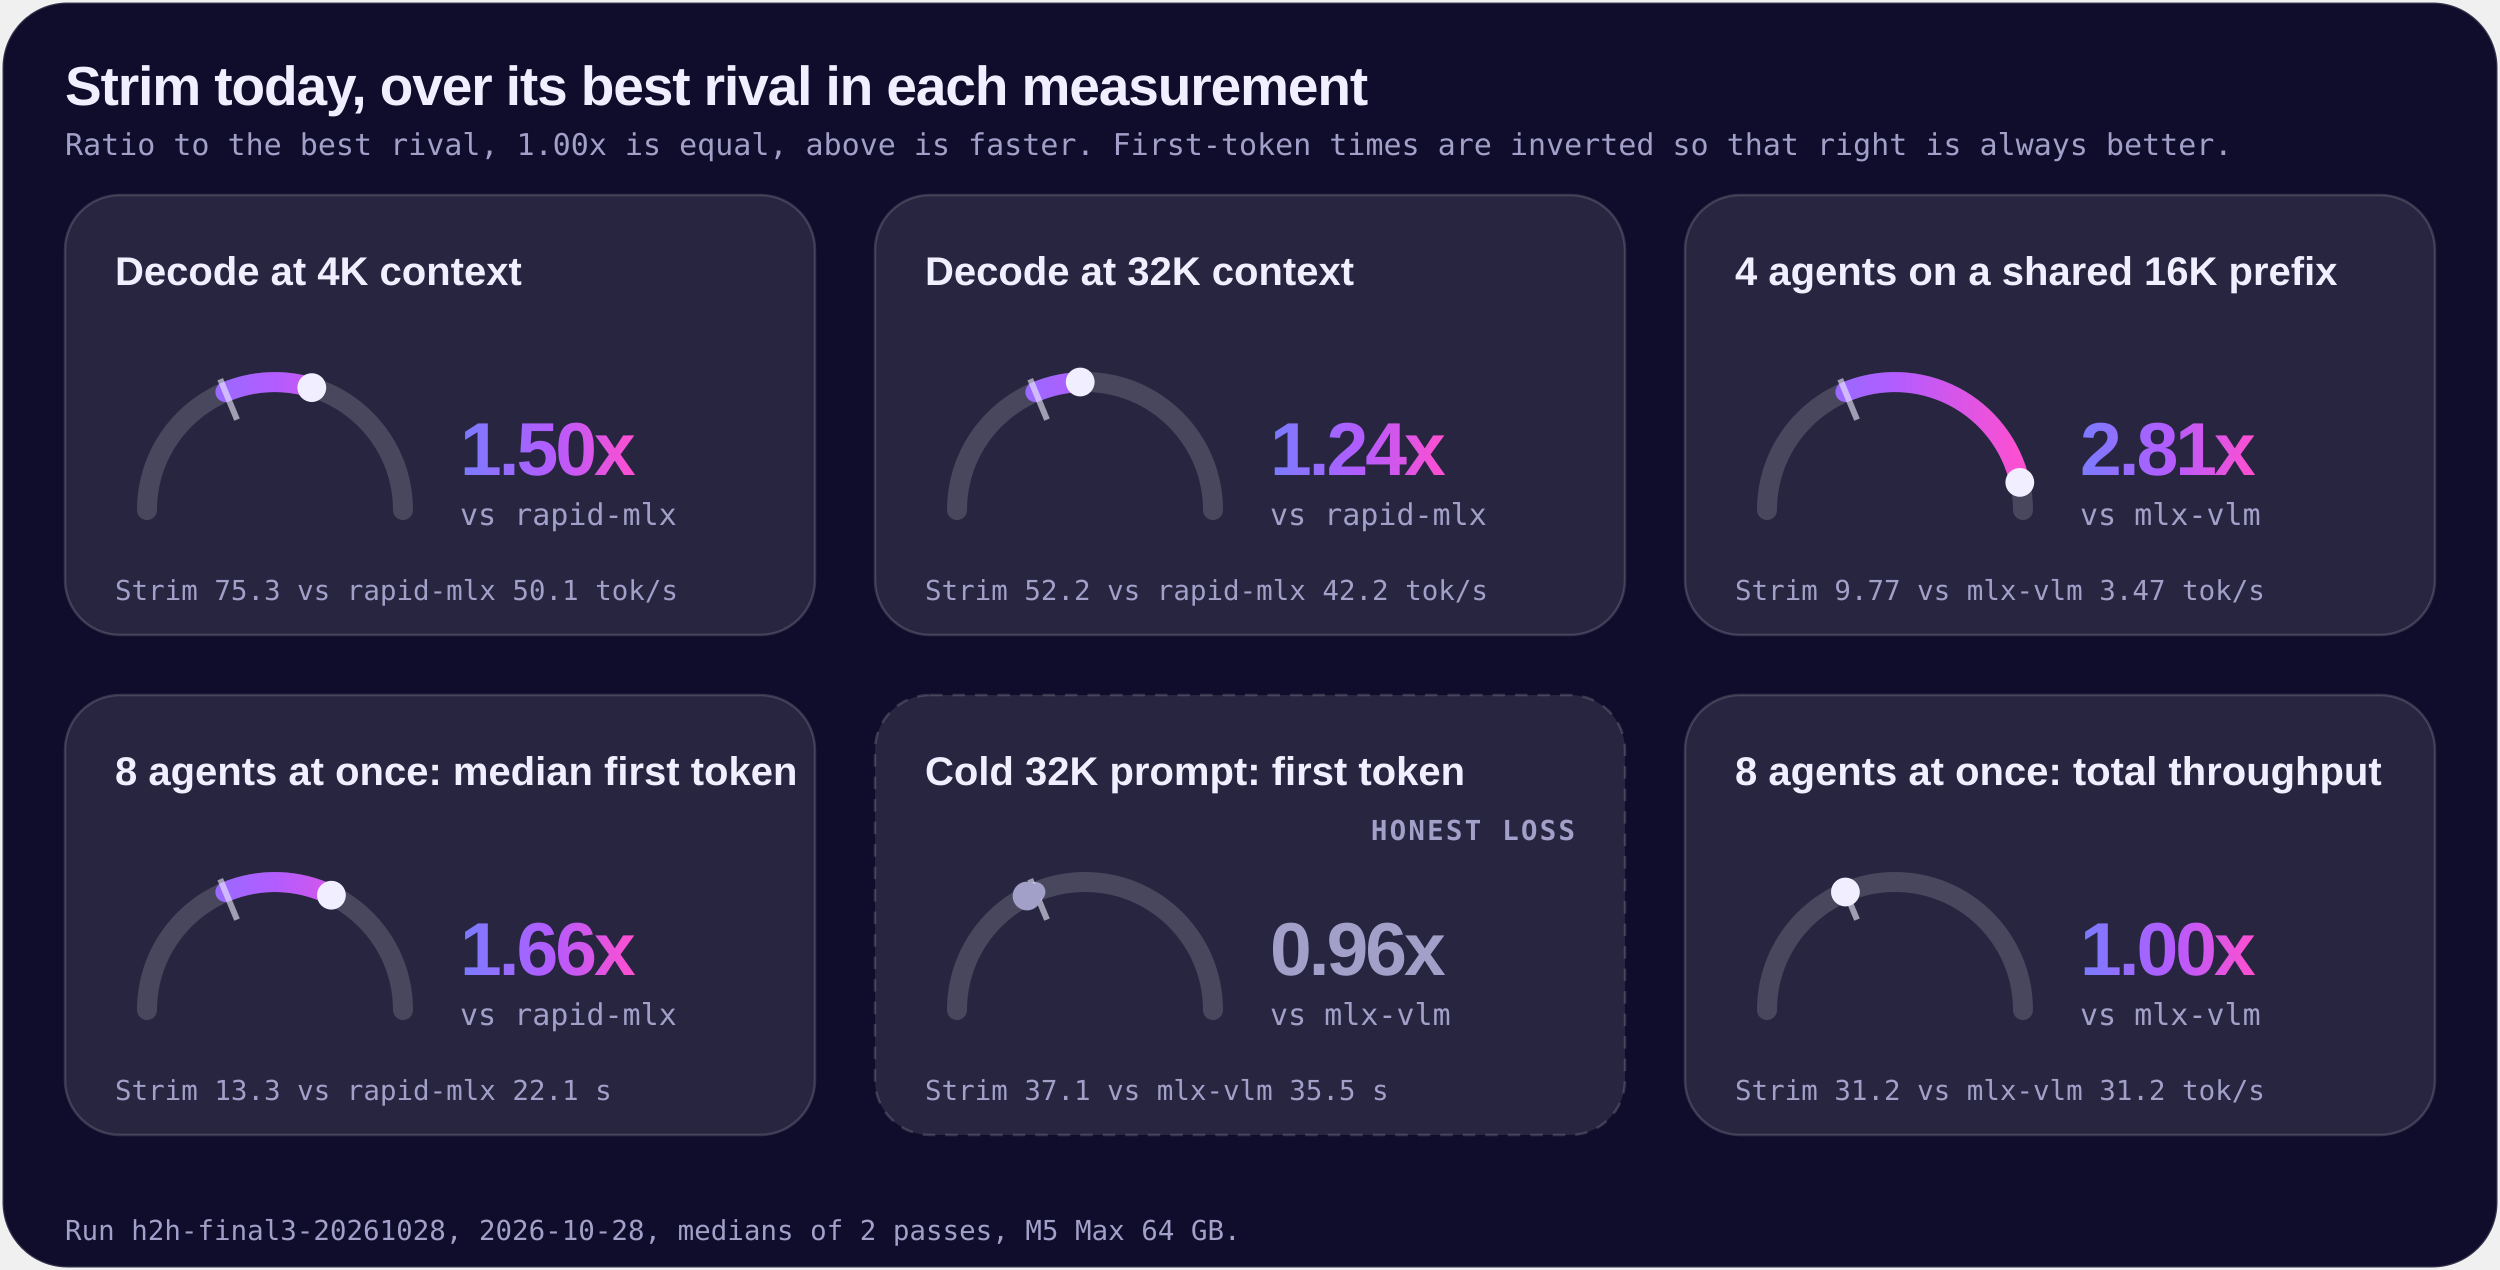
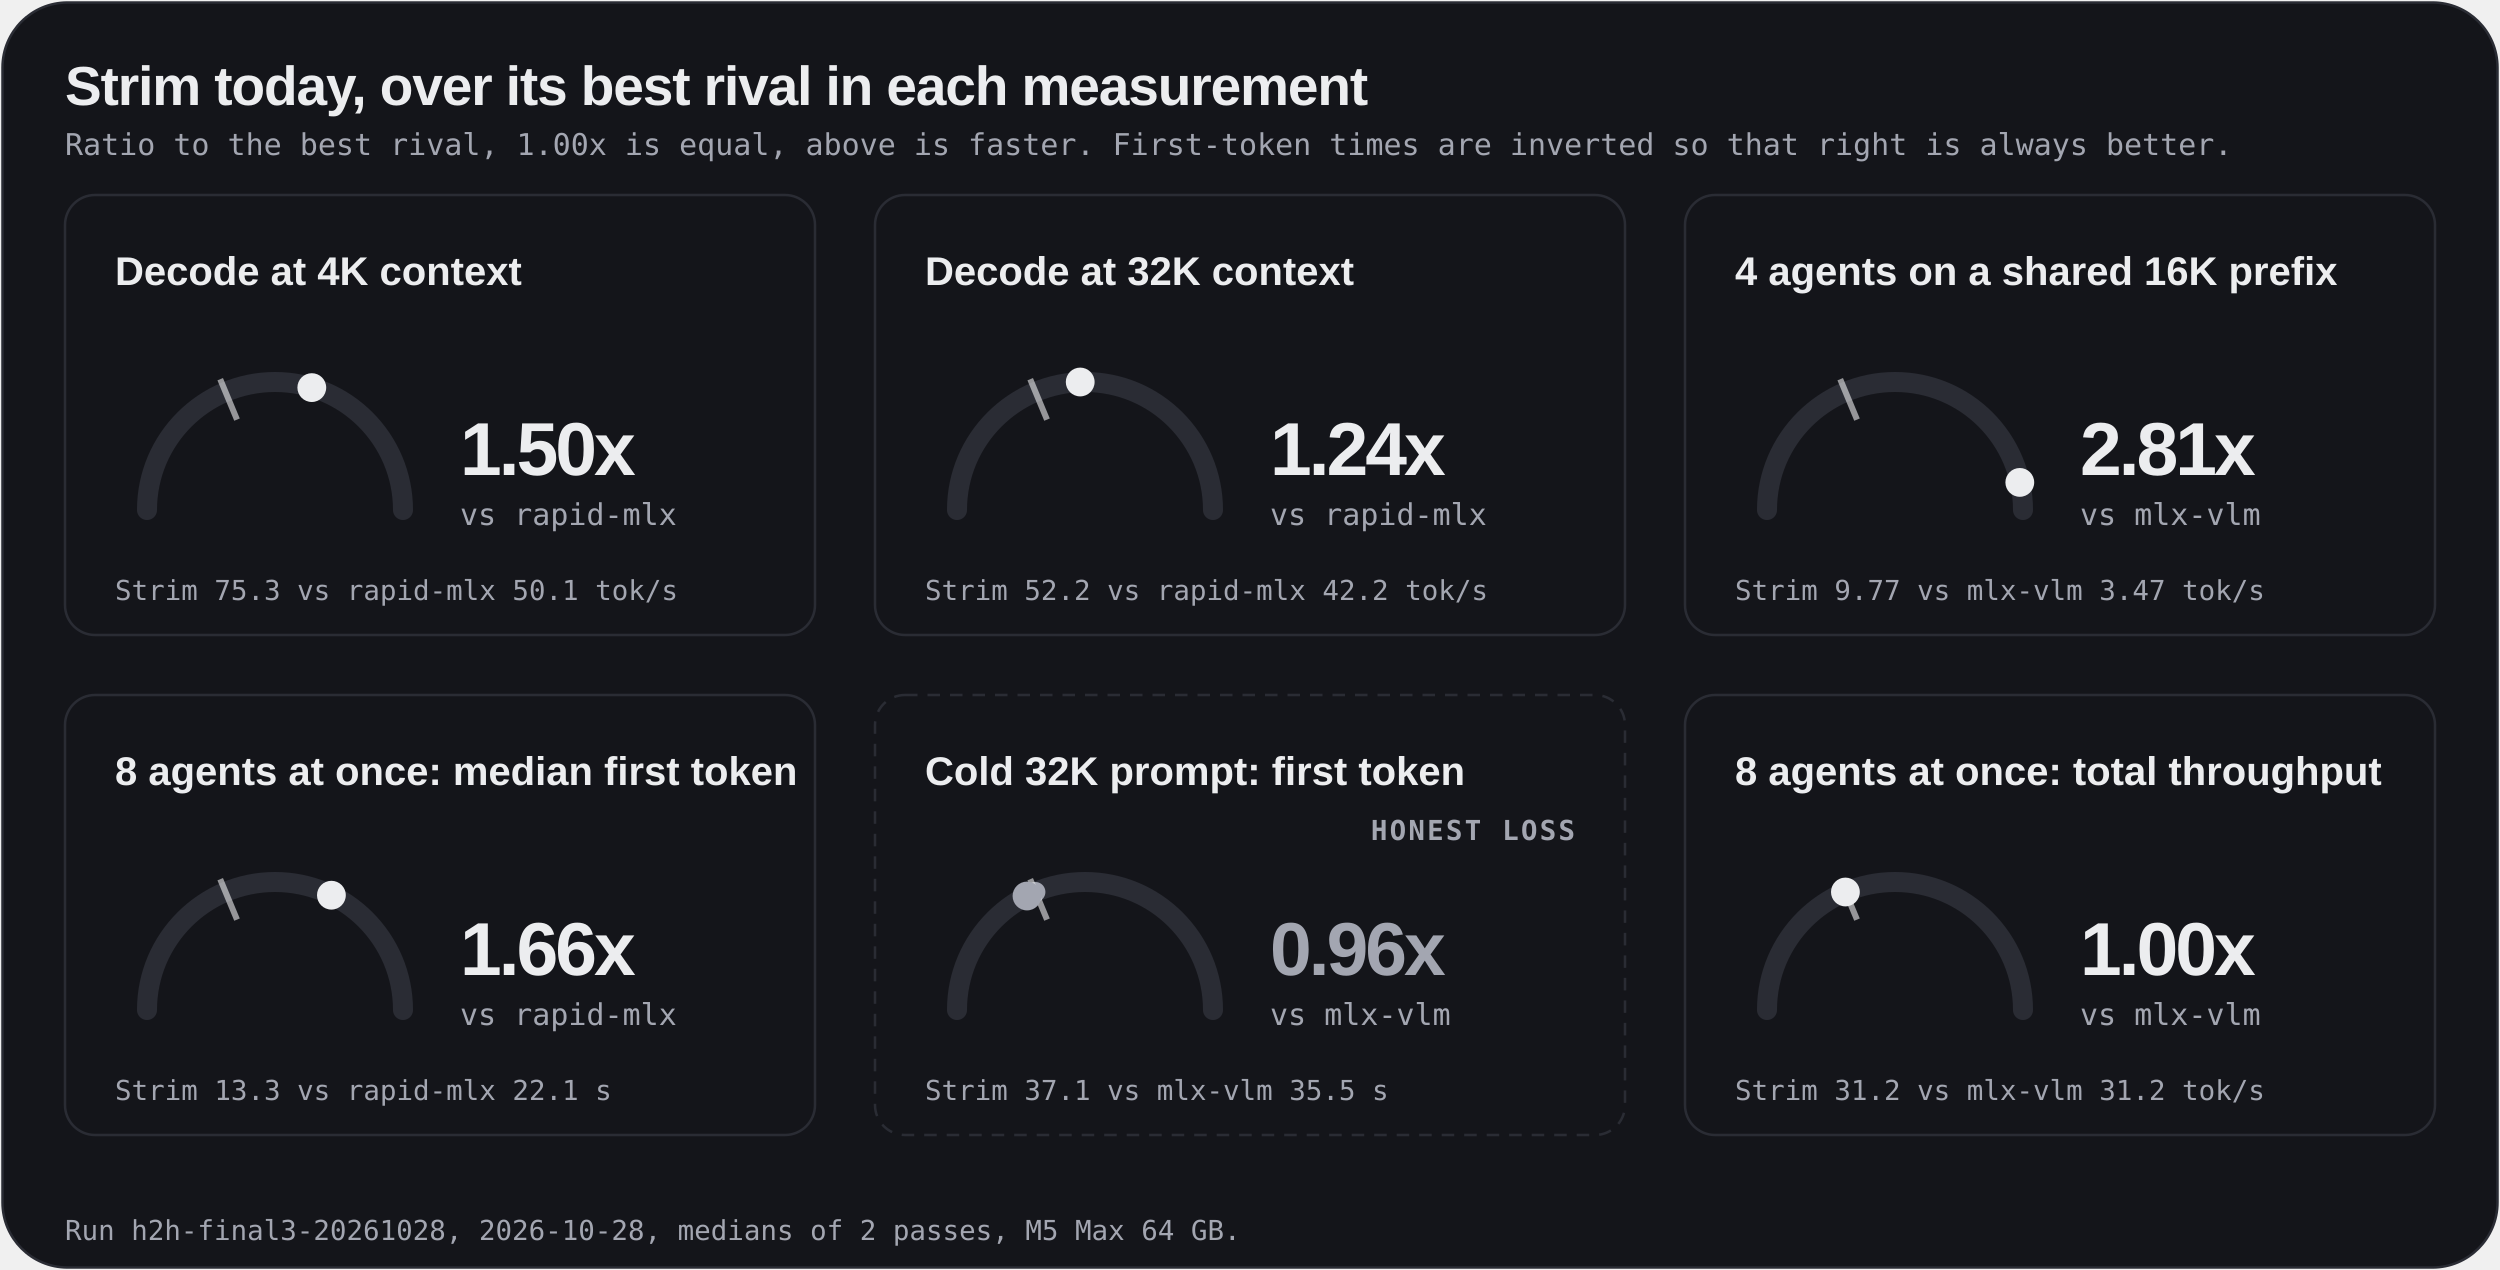
<svg xmlns="http://www.w3.org/2000/svg" class="hv gr" viewBox="0 0 1000 508" role="img" aria-labelledby="hr-t hr-d" width="1000" height="508">
-   <style>.hv text{font:12px -apple-system,"Helvetica Neue",Arial,system-ui,sans-serif;fill:#F1EFFF}
+   <style>.hv text{font:12px -apple-system,"Helvetica Neue",Arial,system-ui,sans-serif;fill:#ECEDEF}
.hv .mo{font-family:ui-monospace,SFMono-Regular,Menlo,Consolas,monospace}
- .hv .m{fill:#A29FC8}.hv .b{font-weight:700}.hv .s{font-size:10.5px}.hv .c{text-anchor:middle}.hv .e{text-anchor:end}
- .hv .bg{fill:#0F0D2B;stroke:rgba(255,255,255,.16)}.hv .hl{fill:#181640}.hv .g{stroke:rgba(255,255,255,.16);stroke-width:1;fill:none}.hv .d{stroke-dasharray:3 3}
- .hv .bd{fill:rgba(255,255,255,.16);opacity:.5}.hv .o{stroke:#F1EFFF;stroke-width:1.3}
- .hv .fg{fill:#F1EFFF}.hv .fs{fill:#FF4FD0}.hv .fr{fill:#7C7BFF}.hv .fv{fill:#B7B4E0}.hv .fq{fill:#FFB454}.hv .fp{fill:#5CC8FF}
- .hv .ls{stroke:#FF4FD0}.hv .lr{stroke:#7C7BFF;stroke-width:1.6}.hv .lv{stroke:#B7B4E0;stroke-width:1.6}.hv .lq{stroke:#FFB454;stroke-width:1.6}.hv .lp{stroke:#5CC8FF;stroke-width:1.6}
- .hv .pw rect{fill:#2A1B52;stroke:#D9B8FF}.hv .pl rect{fill:#1C1A3D;stroke:#A29FC8;stroke-dasharray:3 2}.hv .pt rect{fill:#1C1A3D;stroke:#A29FC8}
- .hv .pw text{fill:#D9B8FF}.hv .pl text{fill:#A29FC8}.hv .pt text{fill:#A29FC8}
+ .hv .m{fill:#A3A6B1}.hv .b{font-weight:700}.hv .s{font-size:10.5px}.hv .c{text-anchor:middle}.hv .e{text-anchor:end}
+ .hv .bg{fill:#14151A;stroke:#2A2C34}.hv .hl{fill:#1B1C22}.hv .g{stroke:#2A2C34;stroke-width:1;fill:none}.hv .d{stroke-dasharray:3 3}
+ .hv .bd{fill:#2A2C34;opacity:.5}.hv .o{stroke:#ECEDEF;stroke-width:1.3}
+ .hv .fg{fill:#ECEDEF}.hv .fs{fill:#7C7CF5}.hv .fr{fill:#686B76}.hv .fv{fill:#7A7D88}.hv .fq{fill:#9699A4}.hv .fp{fill:#B3B6BF}
+ .hv .ls{stroke:#7C7CF5}.hv .lr{stroke:#686B76;stroke-width:1.6}.hv .lv{stroke:#7A7D88;stroke-width:1.6}.hv .lq{stroke:#9699A4;stroke-width:1.6}.hv .lp{stroke:#B3B6BF;stroke-width:1.6}
+ .hv .pw rect,.hv .pl rect,.hv .pt rect{fill:#1B1C22;stroke:#2A2C34}.hv .pl rect{stroke-dasharray:3 2}
+ .hv .pw text{fill:#ECEDEF}.hv .pl text{fill:#A3A6B1}.hv .pt text{fill:#A3A6B1}
.hv .pw text,.hv .pl text,.hv .pt text{font-size:11px;font-weight:700}
.hv .hh{font-size:13px;font-weight:700}.hv .hv1{font-weight:700}
- .hv .nltk{stroke:#A29FC8;opacity:.55}.hv .nlld{stroke:#A29FC8;stroke-width:1;opacity:.5;stroke-dasharray:2 3}.hv .nlld.hot{stroke:#FF4FD0;opacity:.8}
- .hv .nldot{fill:#0F0D2B;stroke:#F1EFFF;stroke-width:2}.hv .nlspec{fill:#fff;opacity:.5}
- .hv .nlwk{stroke:#A29FC8;stroke-width:2.5;opacity:.6;stroke-linecap:round}
- .hv .nlv{font-size:17px;font-weight:600}.hv .nln{font-size:12.5px;fill:#A29FC8}.hv .nln.hot{fill:#F1EFFF;font-weight:600;font-size:14px}
+ .hv .nltk{stroke:#A3A6B1;opacity:.55}.hv .nlld{stroke:#A3A6B1;stroke-width:1;opacity:.5;stroke-dasharray:2 3}.hv .nlld.hot{stroke:#7C7CF5;opacity:.8}
+ .hv .nlaxis{stroke:#2A2C34;stroke-width:1.5}.hv .strim-dot{fill:#7C7CF5;stroke:#7C7CF5;stroke-width:2}.hv .strim-track{stroke:#7C7CF5;opacity:1}
+ .hv .nldot{fill:#14151A;stroke:#A3A6B1;stroke-width:2}.hv .nlspec{fill:#ECEDEF;opacity:.5}
+ .hv .nlwk{stroke:#A3A6B1;stroke-width:2.5;opacity:.6;stroke-linecap:round}
+ .hv .nlv{font-size:17px;font-weight:600}.hv .nln{font-size:12.5px;fill:#A3A6B1}.hv .nln.hot{fill:#ECEDEF;font-weight:600;font-size:14px}
.hv .nlv.hot{font-family:"Space Grotesk",-apple-system,"Helvetica Neue",Arial,sans-serif;font-size:54px;font-weight:700;letter-spacing:-.04em}
- .hv .tk{font-size:12px;fill:#A29FC8}
- .hv .gcard{fill:rgba(255,255,255,.1);stroke:rgba(255,255,255,.16)}.hv .gcard.loss{stroke-dasharray:5 4}
- .hv .gb{fill:none;stroke:rgba(255,255,255,.16);stroke-width:5;stroke-linecap:round}.hv .gv{fill:none;stroke-width:5;stroke-linecap:round}.hv .gv.lose{stroke:#A29FC8}
- .hv .g1{stroke:#F1EFFF;stroke-width:1.5;opacity:.6}.hv .gd{fill:#F1EFFF}.hv .gd.lose{fill:#A29FC8}
- .hv .gnum{font-size:30px;font-weight:700;letter-spacing:-.04em}.hv .gnum.lose{fill:#A29FC8}
- .hv .chipr{fill:none;stroke:#A29FC8}</style>
+ .hv .tk{font-size:12px;fill:#A3A6B1}
+ .hv .gcard{fill:#14151A;stroke:#2A2C34}.hv .gcard.loss{stroke-dasharray:5 4}
+ .hv .gb{fill:none;stroke:#2A2C34;stroke-width:5;stroke-linecap:round}.hv .gv{fill:none;stroke-width:5;stroke-linecap:round}.hv .gv.lose{stroke:#A3A6B1}
+ .hv .g1{stroke:#ECEDEF;stroke-width:1.5;opacity:.6}.hv .gd{fill:#ECEDEF}.hv .gd.lose{fill:#A3A6B1}
+ .hv .gnum{font-size:30px;font-weight:700;letter-spacing:-.04em}.hv .gnum.lose{fill:#A3A6B1}
+ .hv .chipr{fill:none;stroke:#A3A6B1}</style>
  <rect class="bg" x="1" y="1" width="998" height="506" rx="26" />
-   <defs>
-     <linearGradient id="gr" gradientUnits="userSpaceOnUse" x1="8" y1="0" x2="72" y2="0">
-       <stop offset="0" stop-color="#7C7BFF" />
-       <stop offset=".5" stop-color="#B25CFF" />
-       <stop offset="1" stop-color="#FF4FD0" />
-     </linearGradient>
-     <linearGradient id="gt" x1="0" y1="0" x2="1" y2="0">
-       <stop offset="0" stop-color="#7C7BFF" />
-       <stop offset=".5" stop-color="#B25CFF" />
-       <stop offset="1" stop-color="#FF4FD0" />
-     </linearGradient>
-   </defs>
  <text x="26" y="42" style="font-size:22px;font-weight:700;letter-spacing:-.02em">Strim today, over its best rival in each measurement</text>
  <text x="26" y="62" class="m mo" style="font-size:12px">Ratio to the best rival, 1.00x is equal, above is faster. First-token times are inverted so that right is always better.</text>
  <g transform="translate(26 78)">
-     <rect width="300" height="176" rx="22" class="gcard" />
+     <rect width="300" height="176" rx="12" class="gcard" />
    <text x="20" y="36" style="font-size:16px;font-weight:600">Decode at 4K context</text>
    <g transform="translate(20 62) scale(1.6)">
      <path d="M8 40A32 32 0 0 1 72 40" class="gb" />
-       <path d="M27.6 10.5A32 32 0 0 1 49.2 9.4" class="gv" pathLength="1" stroke="url(#gr)" />
+       <path d="M27.6 10.5A32 32 0 0 1 49.2 9.4" class="gv" pathLength="1" />
      <line x1="30.5" y1="17.4" x2="26.3" y2="7.3" class="g1" />
      <circle cx="49.2" cy="9.4" r="3.6" class="gd" />
    </g>
-     <text x="158" y="112" class="gnum" style="fill:url(#gt)">1.50x</text>
+     <text x="158" y="112" class="gnum">1.50x</text>
    <text x="158" y="132" class="m mo" style="font-size:12px">vs rapid-mlx</text>
    <text x="20" y="162" class="m mo" style="font-size:11px">Strim 75.3 vs rapid-mlx 50.1 tok/s</text>
  </g>
  <g transform="translate(350 78)">
-     <rect width="300" height="176" rx="22" class="gcard" />
+     <rect width="300" height="176" rx="12" class="gcard" />
    <text x="20" y="36" style="font-size:16px;font-weight:600">Decode at 32K context</text>
    <g transform="translate(20 62) scale(1.6)">
      <path d="M8 40A32 32 0 0 1 72 40" class="gb" />
-       <path d="M27.6 10.5A32 32 0 0 1 38.8 8" class="gv" pathLength="1" stroke="url(#gr)" />
+       <path d="M27.6 10.5A32 32 0 0 1 38.8 8" class="gv" pathLength="1" />
      <line x1="30.5" y1="17.4" x2="26.3" y2="7.3" class="g1" />
      <circle cx="38.8" cy="8" r="3.6" class="gd" />
    </g>
-     <text x="158" y="112" class="gnum" style="fill:url(#gt)">1.24x</text>
+     <text x="158" y="112" class="gnum">1.24x</text>
    <text x="158" y="132" class="m mo" style="font-size:12px">vs rapid-mlx</text>
    <text x="20" y="162" class="m mo" style="font-size:11px">Strim 52.2 vs rapid-mlx 42.2 tok/s</text>
  </g>
  <g transform="translate(674 78)">
-     <rect width="300" height="176" rx="22" class="gcard" />
+     <rect width="300" height="176" rx="12" class="gcard" />
    <text x="20" y="36" style="font-size:16px;font-weight:600">4 agents on a shared 16K prefix</text>
    <g transform="translate(20 62) scale(1.6)">
      <path d="M8 40A32 32 0 0 1 72 40" class="gb" />
-       <path d="M27.6 10.5A32 32 0 0 1 71.2 33.1" class="gv" pathLength="1" stroke="url(#gr)" />
+       <path d="M27.6 10.5A32 32 0 0 1 71.2 33.1" class="gv" pathLength="1" />
      <line x1="30.5" y1="17.4" x2="26.3" y2="7.3" class="g1" />
      <circle cx="71.2" cy="33.1" r="3.6" class="gd" />
    </g>
-     <text x="158" y="112" class="gnum" style="fill:url(#gt)">2.81x</text>
+     <text x="158" y="112" class="gnum">2.81x</text>
    <text x="158" y="132" class="m mo" style="font-size:12px">vs mlx-vlm</text>
    <text x="20" y="162" class="m mo" style="font-size:11px">Strim 9.77 vs mlx-vlm 3.47 tok/s</text>
  </g>
  <g transform="translate(26 278)">
-     <rect width="300" height="176" rx="22" class="gcard" />
+     <rect width="300" height="176" rx="12" class="gcard" />
    <text x="20" y="36" style="font-size:16px;font-weight:600">8 agents at once: median first token</text>
    <g transform="translate(20 62) scale(1.6)">
      <path d="M8 40A32 32 0 0 1 72 40" class="gb" />
-       <path d="M27.6 10.5A32 32 0 0 1 54.1 11.3" class="gv" pathLength="1" stroke="url(#gr)" />
+       <path d="M27.6 10.5A32 32 0 0 1 54.1 11.3" class="gv" pathLength="1" />
      <line x1="30.5" y1="17.4" x2="26.3" y2="7.3" class="g1" />
      <circle cx="54.1" cy="11.3" r="3.6" class="gd" />
    </g>
-     <text x="158" y="112" class="gnum" style="fill:url(#gt)">1.66x</text>
+     <text x="158" y="112" class="gnum">1.66x</text>
    <text x="158" y="132" class="m mo" style="font-size:12px">vs rapid-mlx</text>
    <text x="20" y="162" class="m mo" style="font-size:11px">Strim 13.3 vs rapid-mlx 22.1 s</text>
  </g>
  <g transform="translate(350 278)">
-     <rect width="300" height="176" rx="22" class="gcard loss" />
+     <rect width="300" height="176" rx="12" class="gcard loss" />
    <text x="20" y="36" style="font-size:16px;font-weight:600">Cold 32K prompt: first token</text>
    <text x="280" y="58" text-anchor="end" class="m mo" style="font-size:11px;font-weight:700;letter-spacing:.08em">HONEST LOSS</text>
    <g transform="translate(20 62) scale(1.6)">
      <path d="M8 40A32 32 0 0 1 72 40" class="gb" />
      <path d="M27.6 10.5A32 32 0 0 0 25.5 11.5" class="gv lose" pathLength="1" />
      <line x1="30.5" y1="17.4" x2="26.3" y2="7.3" class="g1" />
      <circle cx="25.5" cy="11.5" r="3.6" class="gd lose" />
    </g>
    <text x="158" y="112" class="gnum lose">0.96x</text>
    <text x="158" y="132" class="m mo" style="font-size:12px">vs mlx-vlm</text>
    <text x="20" y="162" class="m mo" style="font-size:11px">Strim 37.1 vs mlx-vlm 35.5 s</text>
  </g>
  <g transform="translate(674 278)">
-     <rect width="300" height="176" rx="22" class="gcard" />
+     <rect width="300" height="176" rx="12" class="gcard" />
    <text x="20" y="36" style="font-size:16px;font-weight:600">8 agents at once: total throughput</text>
    <g transform="translate(20 62) scale(1.6)">
      <path d="M8 40A32 32 0 0 1 72 40" class="gb" />
-       <path d="M27.6 10.5A32 32 0 0 1 27.6 10.5" class="gv" pathLength="1" stroke="url(#gr)" />
+       <path d="M27.6 10.5A32 32 0 0 1 27.6 10.5" class="gv" pathLength="1" />
      <line x1="30.5" y1="17.4" x2="26.3" y2="7.3" class="g1" />
      <circle cx="27.6" cy="10.5" r="3.6" class="gd" />
    </g>
-     <text x="158" y="112" class="gnum" style="fill:url(#gt)">1.00x</text>
+     <text x="158" y="112" class="gnum">1.00x</text>
    <text x="158" y="132" class="m mo" style="font-size:12px">vs mlx-vlm</text>
    <text x="20" y="162" class="m mo" style="font-size:11px">Strim 31.2 vs mlx-vlm 31.2 tok/s</text>
  </g>
  <text x="26" y="496" class="m mo" style="font-size:11px">Run h2h-final3-20261028, 2026-10-28, medians of 2 passes, M5 Max 64 GB.</text>
</svg>
